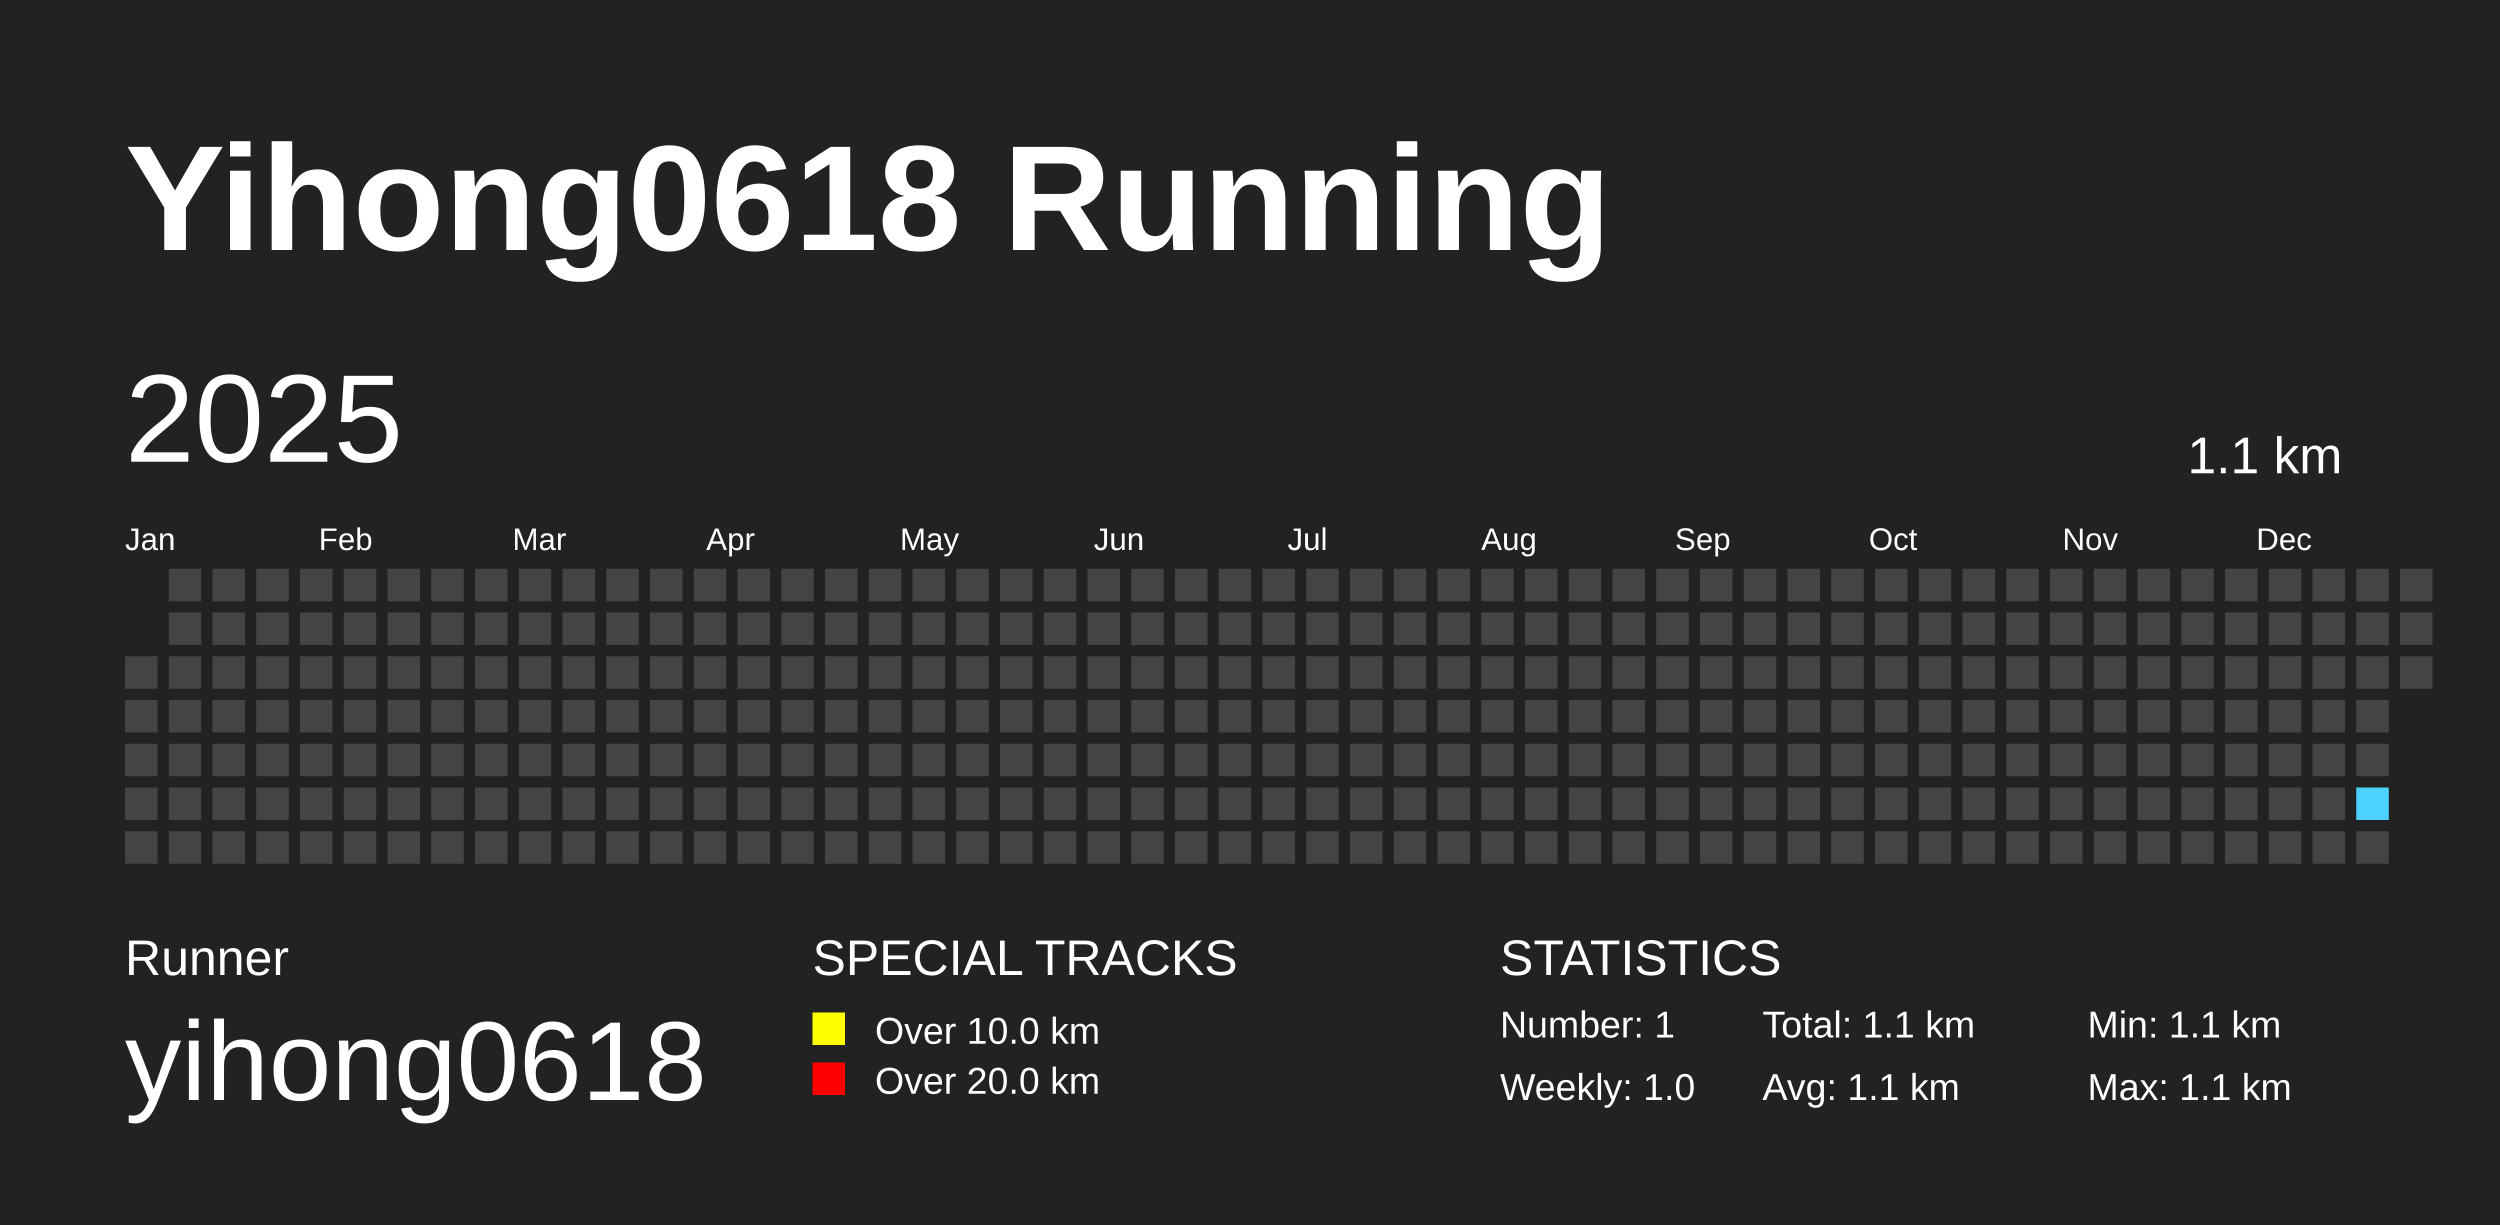
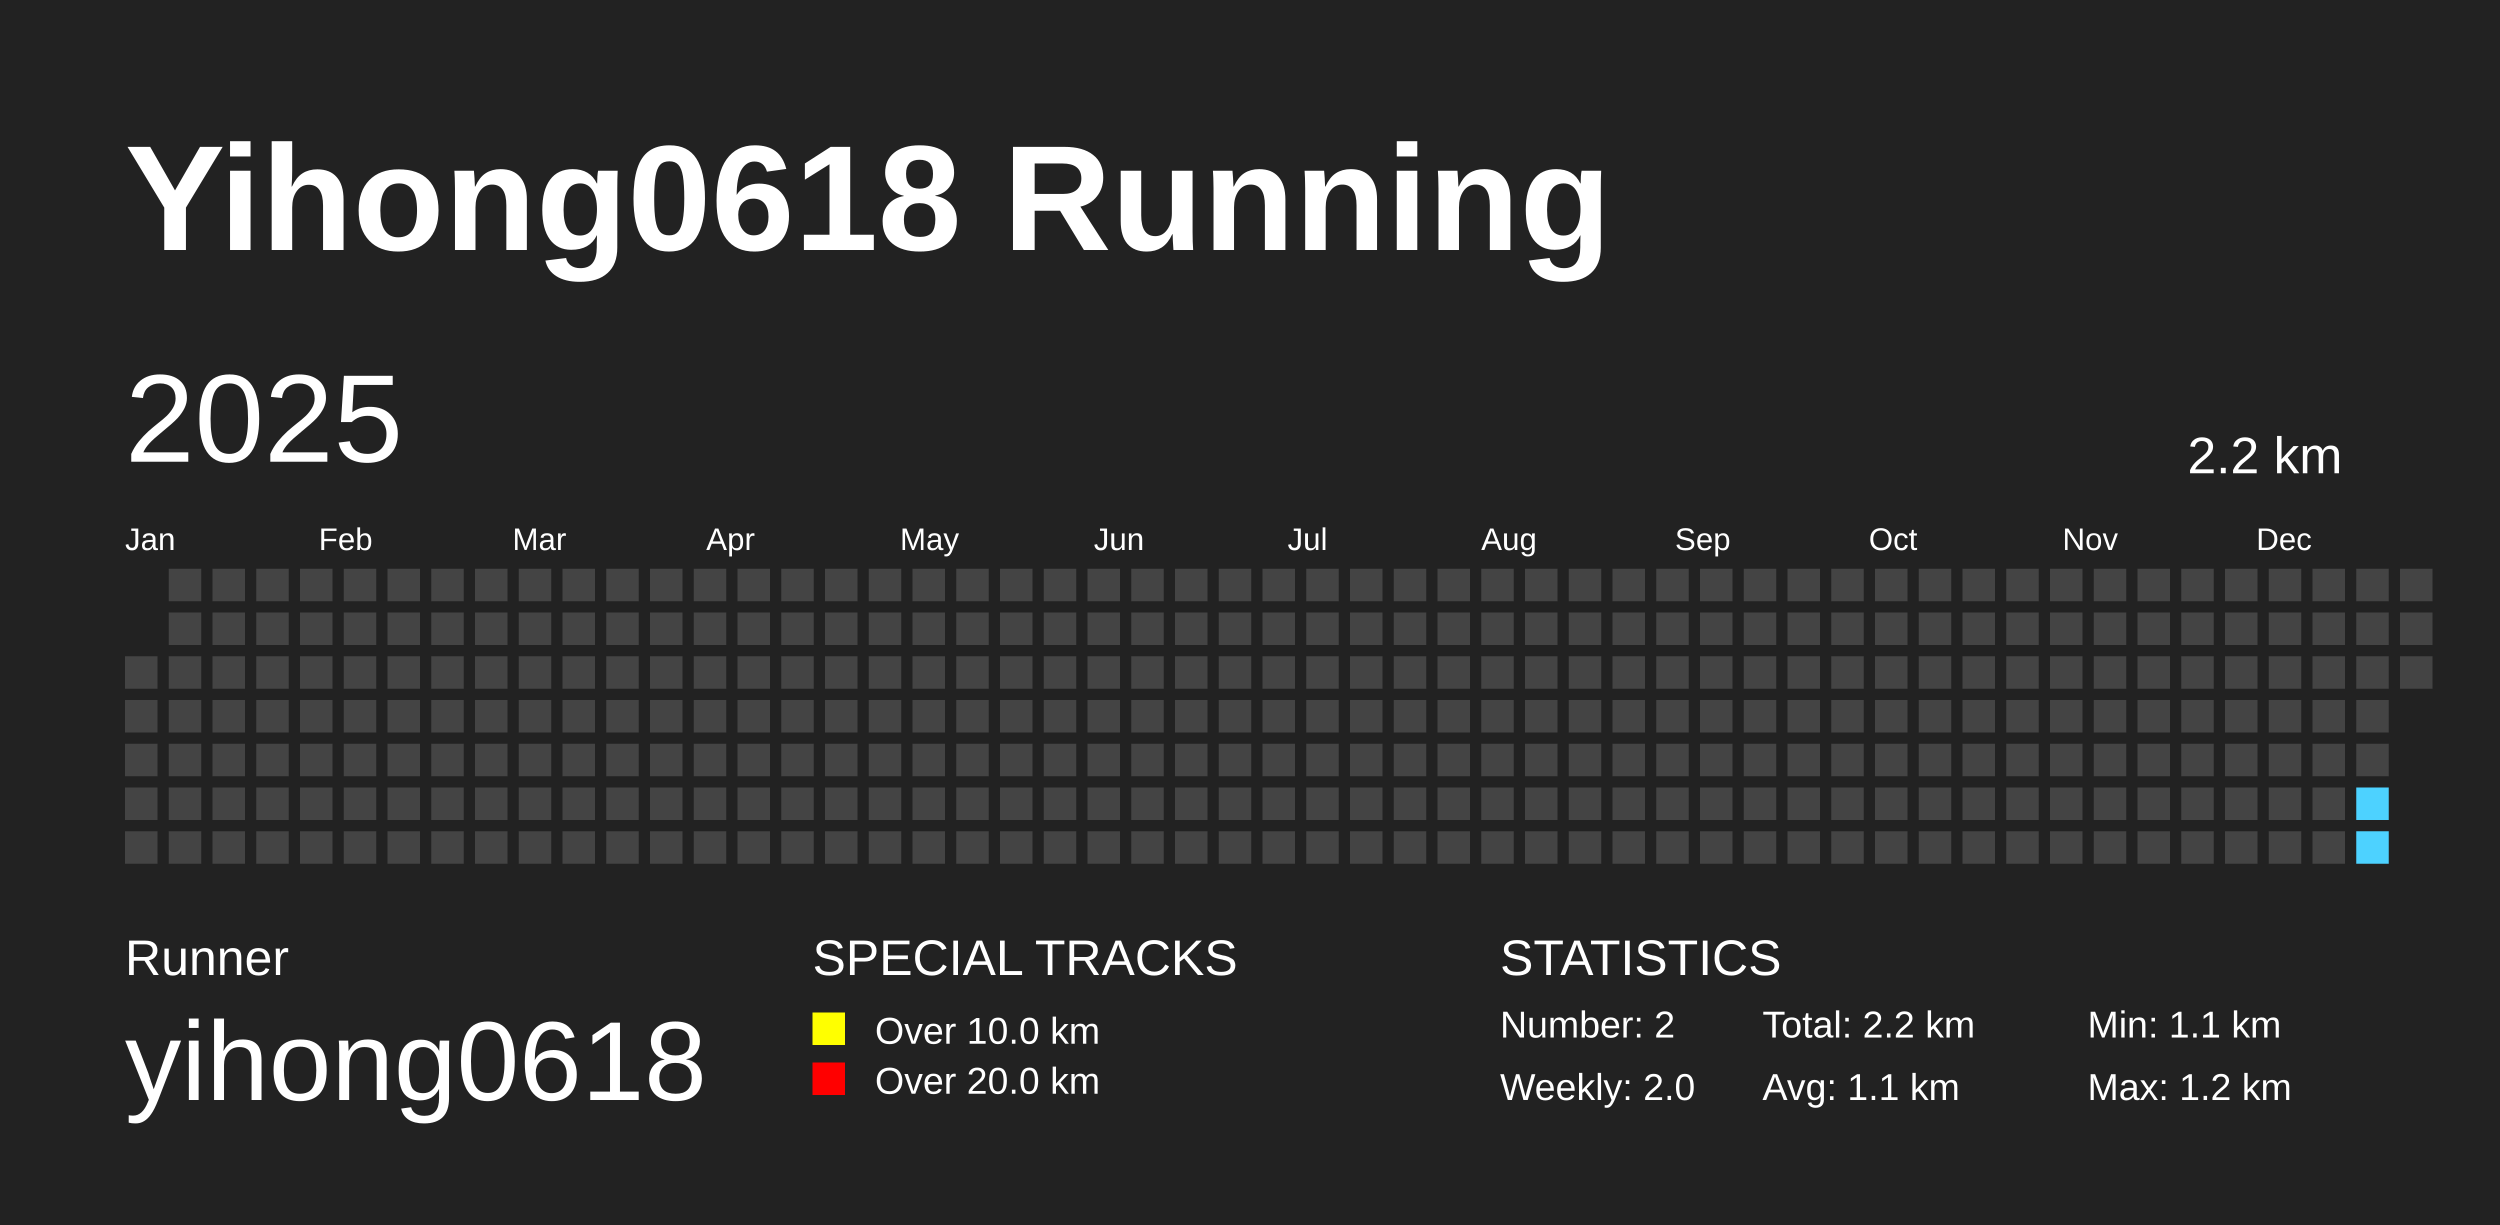
<svg xmlns="http://www.w3.org/2000/svg" baseProfile="full" height="98mm" version="1.1" viewBox="0,0,200,98" width="200mm">
  <defs />
  <rect fill="#222222" height="98" width="200" x="0" y="0" />
  <text fill="#FFFFFF" style="font-size:12px; font-family:Arial; font-weight:bold;" x="10" y="20">Yihong0618 Running</text>
  <text fill="#FFFFFF" style="font-size:4px; font-family:Arial" x="10" y="78">Runner</text>
  <text fill="#FFFFFF" style="font-size:9px; font-family:Arial" x="10" y="88">yihong0618</text>
  <text fill="#FFFFFF" style="font-size:4px; font-family:Arial" x="65" y="78">SPECIAL TRACKS</text>
  <rect fill="yellow" height="2.6" width="2.6" x="65" y="81" />
  <text fill="#FFFFFF" style="font-size:3px; font-family:Arial" x="70" y="83.5">Over 10.0 km</text>
  <rect fill="red" height="2.6" width="2.6" x="65" y="85" />
  <text fill="#FFFFFF" style="font-size:3px; font-family:Arial" x="70" y="87.5">Over 20.0 km</text>
  <text fill="#FFFFFF" style="font-size:4px; font-family:Arial" x="120" y="78">STATISTICS</text>
-   <text fill="#FFFFFF" style="font-size:3px; font-family:Arial" x="120" y="83">Number: 1</text>
-   <text fill="#FFFFFF" style="font-size:3px; font-family:Arial" x="120" y="88">Weekly: 1.0</text>
-   <text fill="#FFFFFF" style="font-size:3px; font-family:Arial" x="141" y="83">Total: 1.1 km</text>
+   <text fill="#FFFFFF" style="font-size:3px; font-family:Arial" x="120" y="83">Number: 2</text>
+   <text fill="#FFFFFF" style="font-size:3px; font-family:Arial" x="120" y="88">Weekly: 2.0</text>
+   <text fill="#FFFFFF" style="font-size:3px; font-family:Arial" x="141" y="83">Total: 2.2 km</text>
  <text fill="#FFFFFF" style="font-size:3px; font-family:Arial" x="141" y="88">Avg: 1.1 km</text>
  <text fill="#FFFFFF" style="font-size:3px; font-family:Arial" x="167" y="83">Min: 1.1 km</text>
-   <text fill="#FFFFFF" style="font-size:3px; font-family:Arial" x="167" y="88">Max: 1.1 km</text>
+   <text fill="#FFFFFF" style="font-size:3px; font-family:Arial" x="167" y="88">Max: 1.2 km</text>
  <text dominant-baseline="hanging" fill="#FFFFFF" style="font-size:10.0px; font-family:Arial;" x="10" y="30">2025</text>
-   <text dominant-baseline="hanging" fill="#FFFFFF" style="font-size:4.125px; font-family:Arial;" x="175" y="35">1.1 km</text>
+   <text dominant-baseline="hanging" fill="#FFFFFF" style="font-size:4.125px; font-family:Arial;" x="175" y="35">2.2 km</text>
  <text fill="#FFFFFF" style="font-size:2.5px; font-family:Arial" x="10.0" y="44">Jan</text>
  <text fill="#FFFFFF" style="font-size:2.5px; font-family:Arial" x="25.5" y="44">Feb</text>
  <text fill="#FFFFFF" style="font-size:2.5px; font-family:Arial" x="41.0" y="44">Mar</text>
  <text fill="#FFFFFF" style="font-size:2.5px; font-family:Arial" x="56.5" y="44">Apr</text>
  <text fill="#FFFFFF" style="font-size:2.5px; font-family:Arial" x="72.0" y="44">May</text>
  <text fill="#FFFFFF" style="font-size:2.5px; font-family:Arial" x="87.5" y="44">Jun</text>
  <text fill="#FFFFFF" style="font-size:2.5px; font-family:Arial" x="103.0" y="44">Jul</text>
  <text fill="#FFFFFF" style="font-size:2.5px; font-family:Arial" x="118.5" y="44">Aug</text>
  <text fill="#FFFFFF" style="font-size:2.5px; font-family:Arial" x="134.0" y="44">Sep</text>
  <text fill="#FFFFFF" style="font-size:2.5px; font-family:Arial" x="149.5" y="44">Oct</text>
  <text fill="#FFFFFF" style="font-size:2.5px; font-family:Arial" x="165.0" y="44">Nov</text>
  <text fill="#FFFFFF" style="font-size:2.5px; font-family:Arial" x="180.5" y="44">Dec</text>
  <rect fill="#444444" height="2.6" width="2.6" x="10.0" y="52.5" />
  <rect fill="#444444" height="2.6" width="2.6" x="10.0" y="56.0" />
  <rect fill="#444444" height="2.6" width="2.6" x="10.0" y="59.5" />
  <rect fill="#444444" height="2.6" width="2.6" x="10.0" y="63.0" />
  <rect fill="#444444" height="2.6" width="2.6" x="10.0" y="66.5" />
  <rect fill="#444444" height="2.6" width="2.6" x="13.5" y="45.5" />
  <rect fill="#444444" height="2.6" width="2.6" x="13.5" y="49.0" />
  <rect fill="#444444" height="2.6" width="2.6" x="13.5" y="52.5" />
  <rect fill="#444444" height="2.6" width="2.6" x="13.5" y="56.0" />
  <rect fill="#444444" height="2.6" width="2.6" x="13.5" y="59.5" />
  <rect fill="#444444" height="2.6" width="2.6" x="13.5" y="63.0" />
  <rect fill="#444444" height="2.6" width="2.6" x="13.5" y="66.5" />
  <rect fill="#444444" height="2.6" width="2.6" x="17.0" y="45.5" />
  <rect fill="#444444" height="2.6" width="2.6" x="17.0" y="49.0" />
  <rect fill="#444444" height="2.6" width="2.6" x="17.0" y="52.5" />
  <rect fill="#444444" height="2.6" width="2.6" x="17.0" y="56.0" />
  <rect fill="#444444" height="2.6" width="2.6" x="17.0" y="59.5" />
  <rect fill="#444444" height="2.6" width="2.6" x="17.0" y="63.0" />
  <rect fill="#444444" height="2.6" width="2.6" x="17.0" y="66.5" />
  <rect fill="#444444" height="2.6" width="2.6" x="20.5" y="45.5" />
  <rect fill="#444444" height="2.6" width="2.6" x="20.5" y="49.0" />
  <rect fill="#444444" height="2.6" width="2.6" x="20.5" y="52.5" />
  <rect fill="#444444" height="2.6" width="2.6" x="20.5" y="56.0" />
  <rect fill="#444444" height="2.6" width="2.6" x="20.5" y="59.5" />
  <rect fill="#444444" height="2.6" width="2.6" x="20.5" y="63.0" />
  <rect fill="#444444" height="2.6" width="2.6" x="20.5" y="66.5" />
  <rect fill="#444444" height="2.6" width="2.6" x="24.0" y="45.5" />
  <rect fill="#444444" height="2.6" width="2.6" x="24.0" y="49.0" />
  <rect fill="#444444" height="2.6" width="2.6" x="24.0" y="52.5" />
  <rect fill="#444444" height="2.6" width="2.6" x="24.0" y="56.0" />
  <rect fill="#444444" height="2.6" width="2.6" x="24.0" y="59.5" />
  <rect fill="#444444" height="2.6" width="2.6" x="24.0" y="63.0" />
  <rect fill="#444444" height="2.6" width="2.6" x="24.0" y="66.5" />
  <rect fill="#444444" height="2.6" width="2.6" x="27.5" y="45.5" />
  <rect fill="#444444" height="2.6" width="2.6" x="27.5" y="49.0" />
  <rect fill="#444444" height="2.6" width="2.6" x="27.5" y="52.5" />
  <rect fill="#444444" height="2.6" width="2.6" x="27.5" y="56.0" />
  <rect fill="#444444" height="2.6" width="2.6" x="27.5" y="59.5" />
  <rect fill="#444444" height="2.6" width="2.6" x="27.5" y="63.0" />
  <rect fill="#444444" height="2.6" width="2.6" x="27.5" y="66.5" />
  <rect fill="#444444" height="2.6" width="2.6" x="31.0" y="45.5" />
  <rect fill="#444444" height="2.6" width="2.6" x="31.0" y="49.0" />
  <rect fill="#444444" height="2.6" width="2.6" x="31.0" y="52.5" />
  <rect fill="#444444" height="2.6" width="2.6" x="31.0" y="56.0" />
  <rect fill="#444444" height="2.6" width="2.6" x="31.0" y="59.5" />
  <rect fill="#444444" height="2.6" width="2.6" x="31.0" y="63.0" />
  <rect fill="#444444" height="2.6" width="2.6" x="31.0" y="66.5" />
  <rect fill="#444444" height="2.6" width="2.6" x="34.5" y="45.5" />
  <rect fill="#444444" height="2.6" width="2.6" x="34.5" y="49.0" />
  <rect fill="#444444" height="2.6" width="2.6" x="34.5" y="52.5" />
  <rect fill="#444444" height="2.6" width="2.6" x="34.5" y="56.0" />
  <rect fill="#444444" height="2.6" width="2.6" x="34.5" y="59.5" />
  <rect fill="#444444" height="2.6" width="2.6" x="34.5" y="63.0" />
  <rect fill="#444444" height="2.6" width="2.6" x="34.5" y="66.5" />
  <rect fill="#444444" height="2.6" width="2.6" x="38.0" y="45.5" />
  <rect fill="#444444" height="2.6" width="2.6" x="38.0" y="49.0" />
  <rect fill="#444444" height="2.6" width="2.6" x="38.0" y="52.5" />
  <rect fill="#444444" height="2.6" width="2.6" x="38.0" y="56.0" />
  <rect fill="#444444" height="2.6" width="2.6" x="38.0" y="59.5" />
  <rect fill="#444444" height="2.6" width="2.6" x="38.0" y="63.0" />
  <rect fill="#444444" height="2.6" width="2.6" x="38.0" y="66.5" />
  <rect fill="#444444" height="2.6" width="2.6" x="41.5" y="45.5" />
  <rect fill="#444444" height="2.6" width="2.6" x="41.5" y="49.0" />
  <rect fill="#444444" height="2.6" width="2.6" x="41.5" y="52.5" />
  <rect fill="#444444" height="2.6" width="2.6" x="41.5" y="56.0" />
  <rect fill="#444444" height="2.6" width="2.6" x="41.5" y="59.5" />
  <rect fill="#444444" height="2.6" width="2.6" x="41.5" y="63.0" />
  <rect fill="#444444" height="2.6" width="2.6" x="41.5" y="66.5" />
  <rect fill="#444444" height="2.6" width="2.6" x="45.0" y="45.5" />
  <rect fill="#444444" height="2.6" width="2.6" x="45.0" y="49.0" />
  <rect fill="#444444" height="2.6" width="2.6" x="45.0" y="52.5" />
  <rect fill="#444444" height="2.6" width="2.6" x="45.0" y="56.0" />
  <rect fill="#444444" height="2.6" width="2.6" x="45.0" y="59.5" />
  <rect fill="#444444" height="2.6" width="2.6" x="45.0" y="63.0" />
  <rect fill="#444444" height="2.6" width="2.6" x="45.0" y="66.5" />
  <rect fill="#444444" height="2.6" width="2.6" x="48.5" y="45.5" />
  <rect fill="#444444" height="2.6" width="2.6" x="48.5" y="49.0" />
  <rect fill="#444444" height="2.6" width="2.6" x="48.5" y="52.5" />
  <rect fill="#444444" height="2.6" width="2.6" x="48.5" y="56.0" />
  <rect fill="#444444" height="2.6" width="2.6" x="48.5" y="59.5" />
  <rect fill="#444444" height="2.6" width="2.6" x="48.5" y="63.0" />
  <rect fill="#444444" height="2.6" width="2.6" x="48.5" y="66.5" />
  <rect fill="#444444" height="2.6" width="2.6" x="52.0" y="45.5" />
  <rect fill="#444444" height="2.6" width="2.6" x="52.0" y="49.0" />
  <rect fill="#444444" height="2.6" width="2.6" x="52.0" y="52.5" />
  <rect fill="#444444" height="2.6" width="2.6" x="52.0" y="56.0" />
  <rect fill="#444444" height="2.6" width="2.6" x="52.0" y="59.5" />
  <rect fill="#444444" height="2.6" width="2.6" x="52.0" y="63.0" />
  <rect fill="#444444" height="2.6" width="2.6" x="52.0" y="66.5" />
  <rect fill="#444444" height="2.6" width="2.6" x="55.5" y="45.5" />
  <rect fill="#444444" height="2.6" width="2.6" x="55.5" y="49.0" />
  <rect fill="#444444" height="2.6" width="2.6" x="55.5" y="52.5" />
  <rect fill="#444444" height="2.6" width="2.6" x="55.5" y="56.0" />
  <rect fill="#444444" height="2.6" width="2.6" x="55.5" y="59.5" />
  <rect fill="#444444" height="2.6" width="2.6" x="55.5" y="63.0" />
  <rect fill="#444444" height="2.6" width="2.6" x="55.5" y="66.5" />
  <rect fill="#444444" height="2.6" width="2.6" x="59.0" y="45.5" />
  <rect fill="#444444" height="2.6" width="2.6" x="59.0" y="49.0" />
  <rect fill="#444444" height="2.6" width="2.6" x="59.0" y="52.5" />
  <rect fill="#444444" height="2.6" width="2.6" x="59.0" y="56.0" />
  <rect fill="#444444" height="2.6" width="2.6" x="59.0" y="59.5" />
  <rect fill="#444444" height="2.6" width="2.6" x="59.0" y="63.0" />
  <rect fill="#444444" height="2.6" width="2.6" x="59.0" y="66.5" />
  <rect fill="#444444" height="2.6" width="2.6" x="62.5" y="45.5" />
  <rect fill="#444444" height="2.6" width="2.6" x="62.5" y="49.0" />
  <rect fill="#444444" height="2.6" width="2.6" x="62.5" y="52.5" />
  <rect fill="#444444" height="2.6" width="2.6" x="62.5" y="56.0" />
  <rect fill="#444444" height="2.6" width="2.6" x="62.5" y="59.5" />
  <rect fill="#444444" height="2.6" width="2.6" x="62.5" y="63.0" />
  <rect fill="#444444" height="2.6" width="2.6" x="62.5" y="66.5" />
  <rect fill="#444444" height="2.6" width="2.6" x="66.0" y="45.5" />
  <rect fill="#444444" height="2.6" width="2.6" x="66.0" y="49.0" />
  <rect fill="#444444" height="2.6" width="2.6" x="66.0" y="52.5" />
  <rect fill="#444444" height="2.6" width="2.6" x="66.0" y="56.0" />
  <rect fill="#444444" height="2.6" width="2.6" x="66.0" y="59.5" />
  <rect fill="#444444" height="2.6" width="2.6" x="66.0" y="63.0" />
  <rect fill="#444444" height="2.6" width="2.6" x="66.0" y="66.5" />
  <rect fill="#444444" height="2.6" width="2.6" x="69.5" y="45.5" />
  <rect fill="#444444" height="2.6" width="2.6" x="69.5" y="49.0" />
  <rect fill="#444444" height="2.6" width="2.6" x="69.5" y="52.5" />
  <rect fill="#444444" height="2.6" width="2.6" x="69.5" y="56.0" />
  <rect fill="#444444" height="2.6" width="2.6" x="69.5" y="59.5" />
  <rect fill="#444444" height="2.6" width="2.6" x="69.5" y="63.0" />
  <rect fill="#444444" height="2.6" width="2.6" x="69.5" y="66.5" />
  <rect fill="#444444" height="2.6" width="2.6" x="73.0" y="45.5" />
  <rect fill="#444444" height="2.6" width="2.6" x="73.0" y="49.0" />
  <rect fill="#444444" height="2.6" width="2.6" x="73.0" y="52.5" />
  <rect fill="#444444" height="2.6" width="2.6" x="73.0" y="56.0" />
  <rect fill="#444444" height="2.6" width="2.6" x="73.0" y="59.5" />
  <rect fill="#444444" height="2.6" width="2.6" x="73.0" y="63.0" />
  <rect fill="#444444" height="2.6" width="2.6" x="73.0" y="66.5" />
  <rect fill="#444444" height="2.6" width="2.6" x="76.5" y="45.5" />
  <rect fill="#444444" height="2.6" width="2.6" x="76.5" y="49.0" />
  <rect fill="#444444" height="2.6" width="2.6" x="76.5" y="52.5" />
  <rect fill="#444444" height="2.6" width="2.6" x="76.5" y="56.0" />
  <rect fill="#444444" height="2.6" width="2.6" x="76.5" y="59.5" />
  <rect fill="#444444" height="2.6" width="2.6" x="76.5" y="63.0" />
  <rect fill="#444444" height="2.6" width="2.6" x="76.5" y="66.5" />
  <rect fill="#444444" height="2.6" width="2.6" x="80.0" y="45.5" />
  <rect fill="#444444" height="2.6" width="2.6" x="80.0" y="49.0" />
  <rect fill="#444444" height="2.6" width="2.6" x="80.0" y="52.5" />
  <rect fill="#444444" height="2.6" width="2.6" x="80.0" y="56.0" />
  <rect fill="#444444" height="2.6" width="2.6" x="80.0" y="59.5" />
  <rect fill="#444444" height="2.6" width="2.6" x="80.0" y="63.0" />
  <rect fill="#444444" height="2.6" width="2.6" x="80.0" y="66.5" />
  <rect fill="#444444" height="2.6" width="2.6" x="83.5" y="45.5" />
  <rect fill="#444444" height="2.6" width="2.6" x="83.5" y="49.0" />
  <rect fill="#444444" height="2.6" width="2.6" x="83.5" y="52.5" />
  <rect fill="#444444" height="2.6" width="2.6" x="83.5" y="56.0" />
  <rect fill="#444444" height="2.6" width="2.6" x="83.5" y="59.5" />
  <rect fill="#444444" height="2.6" width="2.6" x="83.5" y="63.0" />
  <rect fill="#444444" height="2.6" width="2.6" x="83.5" y="66.5" />
  <rect fill="#444444" height="2.6" width="2.6" x="87.0" y="45.5" />
  <rect fill="#444444" height="2.6" width="2.6" x="87.0" y="49.0" />
  <rect fill="#444444" height="2.6" width="2.6" x="87.0" y="52.5" />
  <rect fill="#444444" height="2.6" width="2.6" x="87.0" y="56.0" />
  <rect fill="#444444" height="2.6" width="2.6" x="87.0" y="59.5" />
  <rect fill="#444444" height="2.6" width="2.6" x="87.0" y="63.0" />
  <rect fill="#444444" height="2.6" width="2.6" x="87.0" y="66.5" />
  <rect fill="#444444" height="2.6" width="2.6" x="90.5" y="45.5" />
  <rect fill="#444444" height="2.6" width="2.6" x="90.5" y="49.0" />
  <rect fill="#444444" height="2.6" width="2.6" x="90.5" y="52.5" />
  <rect fill="#444444" height="2.6" width="2.6" x="90.5" y="56.0" />
  <rect fill="#444444" height="2.6" width="2.6" x="90.5" y="59.5" />
  <rect fill="#444444" height="2.6" width="2.6" x="90.5" y="63.0" />
  <rect fill="#444444" height="2.6" width="2.6" x="90.5" y="66.5" />
  <rect fill="#444444" height="2.6" width="2.6" x="94.0" y="45.5" />
  <rect fill="#444444" height="2.6" width="2.6" x="94.0" y="49.0" />
  <rect fill="#444444" height="2.6" width="2.6" x="94.0" y="52.5" />
  <rect fill="#444444" height="2.6" width="2.6" x="94.0" y="56.0" />
  <rect fill="#444444" height="2.6" width="2.6" x="94.0" y="59.5" />
  <rect fill="#444444" height="2.6" width="2.6" x="94.0" y="63.0" />
  <rect fill="#444444" height="2.6" width="2.6" x="94.0" y="66.5" />
  <rect fill="#444444" height="2.6" width="2.6" x="97.5" y="45.5" />
  <rect fill="#444444" height="2.6" width="2.6" x="97.5" y="49.0" />
  <rect fill="#444444" height="2.6" width="2.6" x="97.5" y="52.5" />
  <rect fill="#444444" height="2.6" width="2.6" x="97.5" y="56.0" />
  <rect fill="#444444" height="2.6" width="2.6" x="97.5" y="59.5" />
  <rect fill="#444444" height="2.6" width="2.6" x="97.5" y="63.0" />
  <rect fill="#444444" height="2.6" width="2.6" x="97.5" y="66.5" />
  <rect fill="#444444" height="2.6" width="2.6" x="101.0" y="45.5" />
  <rect fill="#444444" height="2.6" width="2.6" x="101.0" y="49.0" />
  <rect fill="#444444" height="2.6" width="2.6" x="101.0" y="52.5" />
  <rect fill="#444444" height="2.6" width="2.6" x="101.0" y="56.0" />
  <rect fill="#444444" height="2.6" width="2.6" x="101.0" y="59.5" />
  <rect fill="#444444" height="2.6" width="2.6" x="101.0" y="63.0" />
  <rect fill="#444444" height="2.6" width="2.6" x="101.0" y="66.5" />
  <rect fill="#444444" height="2.6" width="2.6" x="104.5" y="45.5" />
  <rect fill="#444444" height="2.6" width="2.6" x="104.5" y="49.0" />
  <rect fill="#444444" height="2.6" width="2.6" x="104.5" y="52.5" />
  <rect fill="#444444" height="2.6" width="2.6" x="104.5" y="56.0" />
  <rect fill="#444444" height="2.6" width="2.6" x="104.5" y="59.5" />
  <rect fill="#444444" height="2.6" width="2.6" x="104.5" y="63.0" />
  <rect fill="#444444" height="2.6" width="2.6" x="104.5" y="66.5" />
  <rect fill="#444444" height="2.6" width="2.6" x="108.0" y="45.5" />
  <rect fill="#444444" height="2.6" width="2.6" x="108.0" y="49.0" />
  <rect fill="#444444" height="2.6" width="2.6" x="108.0" y="52.5" />
  <rect fill="#444444" height="2.6" width="2.6" x="108.0" y="56.0" />
  <rect fill="#444444" height="2.6" width="2.6" x="108.0" y="59.5" />
  <rect fill="#444444" height="2.6" width="2.6" x="108.0" y="63.0" />
  <rect fill="#444444" height="2.6" width="2.6" x="108.0" y="66.5" />
  <rect fill="#444444" height="2.6" width="2.6" x="111.5" y="45.5" />
  <rect fill="#444444" height="2.6" width="2.6" x="111.5" y="49.0" />
  <rect fill="#444444" height="2.6" width="2.6" x="111.5" y="52.5" />
  <rect fill="#444444" height="2.6" width="2.6" x="111.5" y="56.0" />
  <rect fill="#444444" height="2.6" width="2.6" x="111.5" y="59.5" />
  <rect fill="#444444" height="2.6" width="2.6" x="111.5" y="63.0" />
  <rect fill="#444444" height="2.6" width="2.6" x="111.5" y="66.5" />
  <rect fill="#444444" height="2.6" width="2.6" x="115.0" y="45.5" />
  <rect fill="#444444" height="2.6" width="2.6" x="115.0" y="49.0" />
  <rect fill="#444444" height="2.6" width="2.6" x="115.0" y="52.5" />
  <rect fill="#444444" height="2.6" width="2.6" x="115.0" y="56.0" />
  <rect fill="#444444" height="2.6" width="2.6" x="115.0" y="59.5" />
  <rect fill="#444444" height="2.6" width="2.6" x="115.0" y="63.0" />
  <rect fill="#444444" height="2.6" width="2.6" x="115.0" y="66.5" />
  <rect fill="#444444" height="2.6" width="2.6" x="118.5" y="45.5" />
  <rect fill="#444444" height="2.6" width="2.6" x="118.5" y="49.0" />
  <rect fill="#444444" height="2.6" width="2.6" x="118.5" y="52.5" />
  <rect fill="#444444" height="2.6" width="2.6" x="118.5" y="56.0" />
  <rect fill="#444444" height="2.6" width="2.6" x="118.5" y="59.5" />
  <rect fill="#444444" height="2.6" width="2.6" x="118.5" y="63.0" />
  <rect fill="#444444" height="2.6" width="2.6" x="118.5" y="66.5" />
  <rect fill="#444444" height="2.6" width="2.6" x="122.0" y="45.5" />
  <rect fill="#444444" height="2.6" width="2.6" x="122.0" y="49.0" />
  <rect fill="#444444" height="2.6" width="2.6" x="122.0" y="52.5" />
  <rect fill="#444444" height="2.6" width="2.6" x="122.0" y="56.0" />
  <rect fill="#444444" height="2.6" width="2.6" x="122.0" y="59.5" />
  <rect fill="#444444" height="2.6" width="2.6" x="122.0" y="63.0" />
  <rect fill="#444444" height="2.6" width="2.6" x="122.0" y="66.5" />
  <rect fill="#444444" height="2.6" width="2.6" x="125.5" y="45.5" />
  <rect fill="#444444" height="2.6" width="2.6" x="125.5" y="49.0" />
  <rect fill="#444444" height="2.6" width="2.6" x="125.5" y="52.5" />
  <rect fill="#444444" height="2.6" width="2.6" x="125.5" y="56.0" />
  <rect fill="#444444" height="2.6" width="2.6" x="125.5" y="59.5" />
  <rect fill="#444444" height="2.6" width="2.6" x="125.5" y="63.0" />
  <rect fill="#444444" height="2.6" width="2.6" x="125.5" y="66.5" />
  <rect fill="#444444" height="2.6" width="2.6" x="129.0" y="45.5" />
  <rect fill="#444444" height="2.6" width="2.6" x="129.0" y="49.0" />
  <rect fill="#444444" height="2.6" width="2.6" x="129.0" y="52.5" />
  <rect fill="#444444" height="2.6" width="2.6" x="129.0" y="56.0" />
  <rect fill="#444444" height="2.6" width="2.6" x="129.0" y="59.5" />
  <rect fill="#444444" height="2.6" width="2.6" x="129.0" y="63.0" />
  <rect fill="#444444" height="2.6" width="2.6" x="129.0" y="66.5" />
  <rect fill="#444444" height="2.6" width="2.6" x="132.5" y="45.5" />
  <rect fill="#444444" height="2.6" width="2.6" x="132.5" y="49.0" />
  <rect fill="#444444" height="2.6" width="2.6" x="132.5" y="52.5" />
  <rect fill="#444444" height="2.6" width="2.6" x="132.5" y="56.0" />
  <rect fill="#444444" height="2.6" width="2.6" x="132.5" y="59.5" />
  <rect fill="#444444" height="2.6" width="2.6" x="132.5" y="63.0" />
  <rect fill="#444444" height="2.6" width="2.6" x="132.5" y="66.5" />
  <rect fill="#444444" height="2.6" width="2.6" x="136.0" y="45.5" />
  <rect fill="#444444" height="2.6" width="2.6" x="136.0" y="49.0" />
  <rect fill="#444444" height="2.6" width="2.6" x="136.0" y="52.5" />
  <rect fill="#444444" height="2.6" width="2.6" x="136.0" y="56.0" />
  <rect fill="#444444" height="2.6" width="2.6" x="136.0" y="59.5" />
  <rect fill="#444444" height="2.6" width="2.6" x="136.0" y="63.0" />
  <rect fill="#444444" height="2.6" width="2.6" x="136.0" y="66.5" />
  <rect fill="#444444" height="2.6" width="2.6" x="139.5" y="45.5" />
  <rect fill="#444444" height="2.6" width="2.6" x="139.5" y="49.0" />
  <rect fill="#444444" height="2.6" width="2.6" x="139.5" y="52.5" />
  <rect fill="#444444" height="2.6" width="2.6" x="139.5" y="56.0" />
  <rect fill="#444444" height="2.6" width="2.6" x="139.5" y="59.5" />
  <rect fill="#444444" height="2.6" width="2.6" x="139.5" y="63.0" />
  <rect fill="#444444" height="2.6" width="2.6" x="139.5" y="66.5" />
  <rect fill="#444444" height="2.6" width="2.6" x="143.0" y="45.5" />
  <rect fill="#444444" height="2.6" width="2.6" x="143.0" y="49.0" />
  <rect fill="#444444" height="2.6" width="2.6" x="143.0" y="52.5" />
  <rect fill="#444444" height="2.6" width="2.6" x="143.0" y="56.0" />
  <rect fill="#444444" height="2.6" width="2.6" x="143.0" y="59.5" />
  <rect fill="#444444" height="2.6" width="2.6" x="143.0" y="63.0" />
  <rect fill="#444444" height="2.6" width="2.6" x="143.0" y="66.5" />
  <rect fill="#444444" height="2.6" width="2.6" x="146.5" y="45.5" />
  <rect fill="#444444" height="2.6" width="2.6" x="146.5" y="49.0" />
  <rect fill="#444444" height="2.6" width="2.6" x="146.5" y="52.5" />
  <rect fill="#444444" height="2.6" width="2.6" x="146.5" y="56.0" />
  <rect fill="#444444" height="2.6" width="2.6" x="146.5" y="59.5" />
  <rect fill="#444444" height="2.6" width="2.6" x="146.5" y="63.0" />
  <rect fill="#444444" height="2.6" width="2.6" x="146.5" y="66.5" />
  <rect fill="#444444" height="2.6" width="2.6" x="150.0" y="45.5" />
  <rect fill="#444444" height="2.6" width="2.6" x="150.0" y="49.0" />
  <rect fill="#444444" height="2.6" width="2.6" x="150.0" y="52.5" />
  <rect fill="#444444" height="2.6" width="2.6" x="150.0" y="56.0" />
  <rect fill="#444444" height="2.6" width="2.6" x="150.0" y="59.5" />
  <rect fill="#444444" height="2.6" width="2.6" x="150.0" y="63.0" />
  <rect fill="#444444" height="2.6" width="2.6" x="150.0" y="66.5" />
  <rect fill="#444444" height="2.6" width="2.6" x="153.5" y="45.5" />
  <rect fill="#444444" height="2.6" width="2.6" x="153.5" y="49.0" />
  <rect fill="#444444" height="2.6" width="2.6" x="153.5" y="52.5" />
  <rect fill="#444444" height="2.6" width="2.6" x="153.5" y="56.0" />
  <rect fill="#444444" height="2.6" width="2.6" x="153.5" y="59.5" />
  <rect fill="#444444" height="2.6" width="2.6" x="153.5" y="63.0" />
  <rect fill="#444444" height="2.6" width="2.6" x="153.5" y="66.5" />
  <rect fill="#444444" height="2.6" width="2.6" x="157.0" y="45.5" />
  <rect fill="#444444" height="2.6" width="2.6" x="157.0" y="49.0" />
  <rect fill="#444444" height="2.6" width="2.6" x="157.0" y="52.5" />
  <rect fill="#444444" height="2.6" width="2.6" x="157.0" y="56.0" />
  <rect fill="#444444" height="2.6" width="2.6" x="157.0" y="59.5" />
  <rect fill="#444444" height="2.6" width="2.6" x="157.0" y="63.0" />
  <rect fill="#444444" height="2.6" width="2.6" x="157.0" y="66.5" />
  <rect fill="#444444" height="2.6" width="2.6" x="160.5" y="45.5" />
  <rect fill="#444444" height="2.6" width="2.6" x="160.5" y="49.0" />
  <rect fill="#444444" height="2.6" width="2.6" x="160.5" y="52.5" />
  <rect fill="#444444" height="2.6" width="2.6" x="160.5" y="56.0" />
  <rect fill="#444444" height="2.6" width="2.6" x="160.5" y="59.5" />
  <rect fill="#444444" height="2.6" width="2.6" x="160.5" y="63.0" />
  <rect fill="#444444" height="2.6" width="2.6" x="160.5" y="66.5" />
  <rect fill="#444444" height="2.6" width="2.6" x="164.0" y="45.5" />
  <rect fill="#444444" height="2.6" width="2.6" x="164.0" y="49.0" />
  <rect fill="#444444" height="2.6" width="2.6" x="164.0" y="52.5" />
  <rect fill="#444444" height="2.6" width="2.6" x="164.0" y="56.0" />
  <rect fill="#444444" height="2.6" width="2.6" x="164.0" y="59.5" />
  <rect fill="#444444" height="2.6" width="2.6" x="164.0" y="63.0" />
  <rect fill="#444444" height="2.6" width="2.6" x="164.0" y="66.5" />
  <rect fill="#444444" height="2.6" width="2.6" x="167.5" y="45.5" />
  <rect fill="#444444" height="2.6" width="2.6" x="167.5" y="49.0" />
  <rect fill="#444444" height="2.6" width="2.6" x="167.5" y="52.5" />
  <rect fill="#444444" height="2.6" width="2.6" x="167.5" y="56.0" />
  <rect fill="#444444" height="2.6" width="2.6" x="167.5" y="59.5" />
  <rect fill="#444444" height="2.6" width="2.6" x="167.5" y="63.0" />
  <rect fill="#444444" height="2.6" width="2.6" x="167.5" y="66.5" />
  <rect fill="#444444" height="2.6" width="2.6" x="171.0" y="45.5" />
  <rect fill="#444444" height="2.6" width="2.6" x="171.0" y="49.0" />
  <rect fill="#444444" height="2.6" width="2.6" x="171.0" y="52.5" />
  <rect fill="#444444" height="2.6" width="2.6" x="171.0" y="56.0" />
  <rect fill="#444444" height="2.6" width="2.6" x="171.0" y="59.5" />
  <rect fill="#444444" height="2.6" width="2.6" x="171.0" y="63.0" />
  <rect fill="#444444" height="2.6" width="2.6" x="171.0" y="66.5" />
  <rect fill="#444444" height="2.6" width="2.6" x="174.5" y="45.5" />
  <rect fill="#444444" height="2.6" width="2.6" x="174.5" y="49.0" />
  <rect fill="#444444" height="2.6" width="2.6" x="174.5" y="52.5" />
  <rect fill="#444444" height="2.6" width="2.6" x="174.5" y="56.0" />
  <rect fill="#444444" height="2.6" width="2.6" x="174.5" y="59.5" />
  <rect fill="#444444" height="2.6" width="2.6" x="174.5" y="63.0" />
  <rect fill="#444444" height="2.6" width="2.6" x="174.5" y="66.5" />
  <rect fill="#444444" height="2.6" width="2.6" x="178.0" y="45.5" />
  <rect fill="#444444" height="2.6" width="2.6" x="178.0" y="49.0" />
  <rect fill="#444444" height="2.6" width="2.6" x="178.0" y="52.5" />
  <rect fill="#444444" height="2.6" width="2.6" x="178.0" y="56.0" />
  <rect fill="#444444" height="2.6" width="2.6" x="178.0" y="59.5" />
  <rect fill="#444444" height="2.6" width="2.6" x="178.0" y="63.0" />
  <rect fill="#444444" height="2.6" width="2.6" x="178.0" y="66.5" />
  <rect fill="#444444" height="2.6" width="2.6" x="181.5" y="45.5" />
  <rect fill="#444444" height="2.6" width="2.6" x="181.5" y="49.0" />
  <rect fill="#444444" height="2.6" width="2.6" x="181.5" y="52.5" />
  <rect fill="#444444" height="2.6" width="2.6" x="181.5" y="56.0" />
  <rect fill="#444444" height="2.6" width="2.6" x="181.5" y="59.5" />
  <rect fill="#444444" height="2.6" width="2.6" x="181.5" y="63.0" />
  <rect fill="#444444" height="2.6" width="2.6" x="181.5" y="66.5" />
  <rect fill="#444444" height="2.6" width="2.6" x="185.0" y="45.5" />
  <rect fill="#444444" height="2.6" width="2.6" x="185.0" y="49.0" />
  <rect fill="#444444" height="2.6" width="2.6" x="185.0" y="52.5" />
  <rect fill="#444444" height="2.6" width="2.6" x="185.0" y="56.0" />
  <rect fill="#444444" height="2.6" width="2.6" x="185.0" y="59.5" />
  <rect fill="#444444" height="2.6" width="2.6" x="185.0" y="63.0" />
  <rect fill="#444444" height="2.6" width="2.6" x="185.0" y="66.5" />
  <rect fill="#444444" height="2.6" width="2.6" x="188.5" y="45.5" />
  <rect fill="#444444" height="2.6" width="2.6" x="188.5" y="49.0" />
  <rect fill="#444444" height="2.6" width="2.6" x="188.5" y="52.5" />
  <rect fill="#444444" height="2.6" width="2.6" x="188.5" y="56.0" />
  <rect fill="#444444" height="2.6" width="2.6" x="188.5" y="59.5" />
  <rect fill="#4DD2FF" height="2.6" width="2.6" x="188.5" y="63.0" />
-   <rect fill="#444444" height="2.6" width="2.6" x="188.5" y="66.5" />
+   <rect fill="#4DD2FF" height="2.6" width="2.6" x="188.5" y="66.5" />
  <rect fill="#444444" height="2.6" width="2.6" x="192.0" y="45.5" />
  <rect fill="#444444" height="2.6" width="2.6" x="192.0" y="49.0" />
  <rect fill="#444444" height="2.6" width="2.6" x="192.0" y="52.5" />
</svg>
